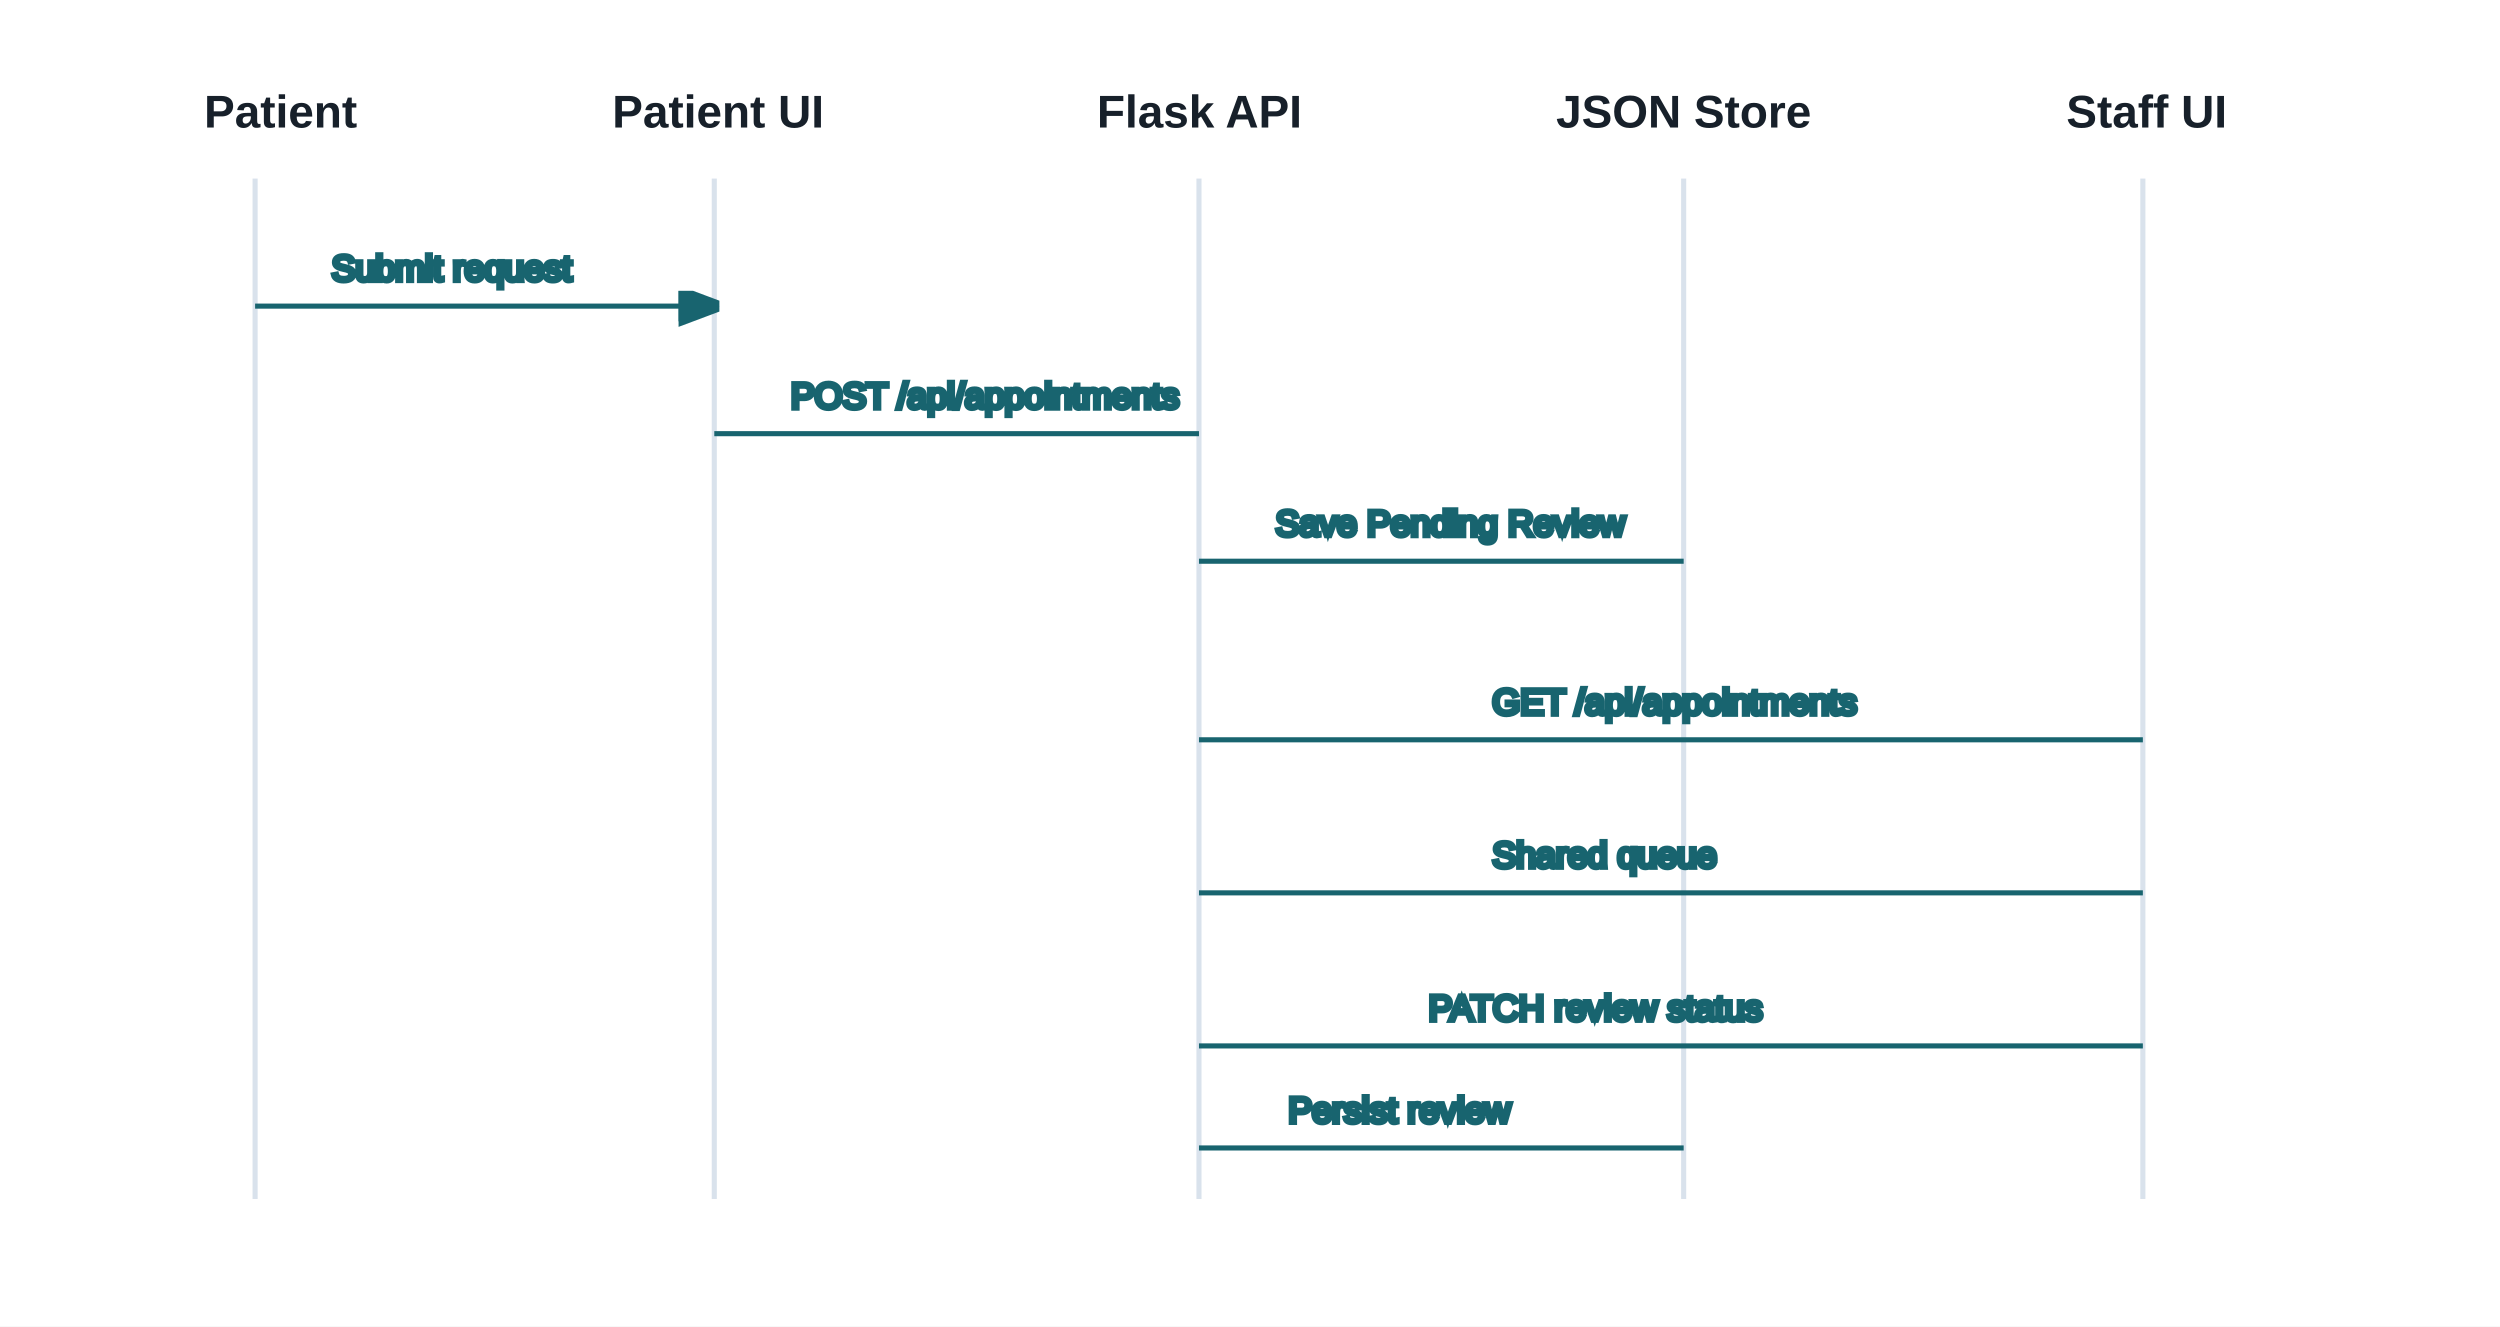
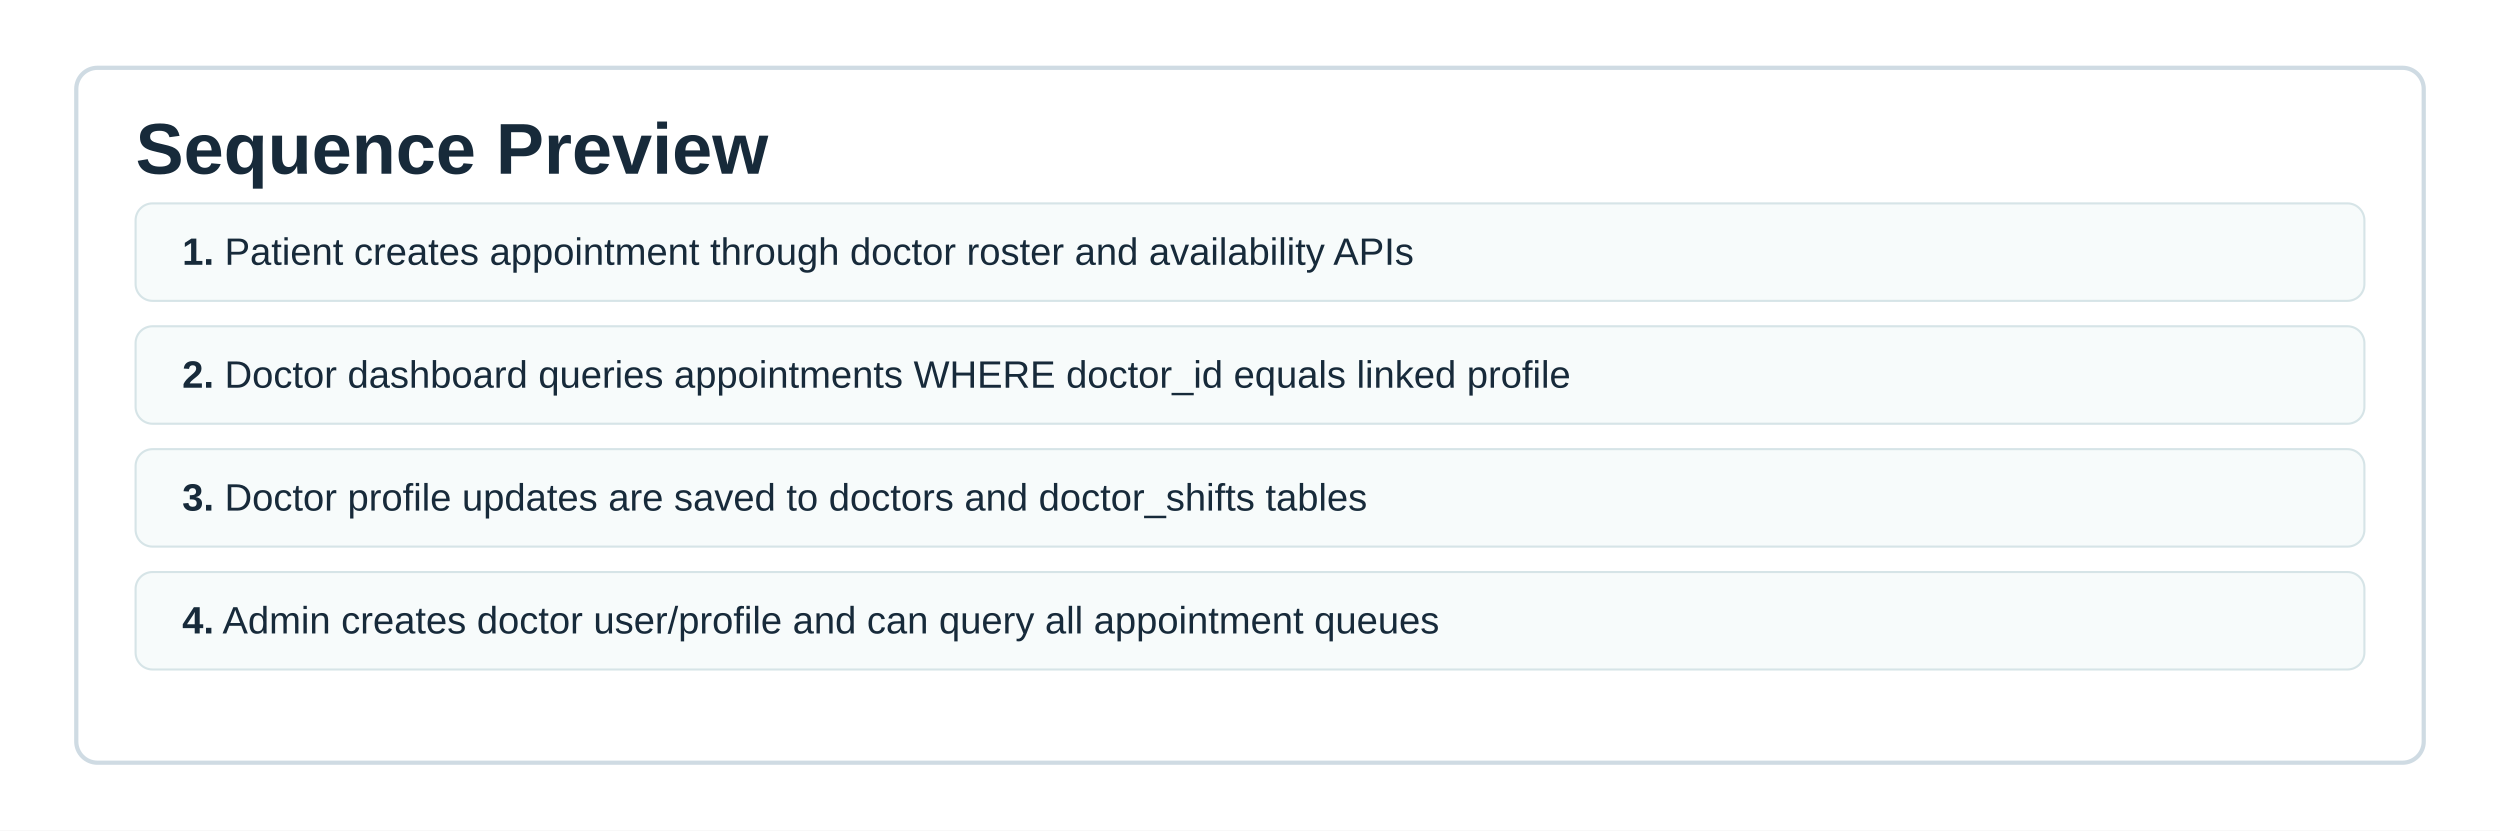
- <svg xmlns="http://www.w3.org/2000/svg" width="980" height="520" viewBox="0 0 980 520" role="img" aria-label="Sequence diagram for appointment booking and review">
-   <rect width="980" height="520" fill="#ffffff" />
-   <g font-family="Arial" fill="#17202a">
-     <text x="80" y="50" font-size="18" font-weight="700">Patient</text>
-     <text x="240" y="50" font-size="18" font-weight="700">Patient UI</text>
-     <text x="430" y="50" font-size="18" font-weight="700">Flask API</text>
-     <text x="610" y="50" font-size="18" font-weight="700">JSON Store</text>
-     <text x="810" y="50" font-size="18" font-weight="700">Staff UI</text>
-   </g>
-   <g stroke="#d9e2ec" stroke-width="2">
-     <line x1="100" y1="70" x2="100" y2="470" />
-     <line x1="280" y1="70" x2="280" y2="470" />
-     <line x1="470" y1="70" x2="470" y2="470" />
-     <line x1="660" y1="70" x2="660" y2="470" />
-     <line x1="840" y1="70" x2="840" y2="470" />
-   </g>
-   <g stroke="#18646f" stroke-width="2" marker-end="url(#arrow)" font-family="Arial" font-size="14" fill="#17202a">
-     <defs>
-       <marker id="arrow" markerWidth="8" markerHeight="8" refX="7" refY="3" orient="auto">
-         <path d="M0,0 L8,3 L0,6 Z" fill="#18646f" />
-       </marker>
-     </defs>
-     <line x1="100" y1="120" x2="280" y2="120" />
-     <text x="130" y="110">Submit request</text>
-     <line x1="280" y1="170" x2="470" y2="170" />
-     <text x="310" y="160">POST /api/appointments</text>
-     <line x1="470" y1="220" x2="660" y2="220" />
-     <text x="500" y="210">Save Pending Review</text>
-     <line x1="840" y1="290" x2="470" y2="290" />
-     <text x="585" y="280">GET /api/appointments</text>
-     <line x1="470" y1="350" x2="840" y2="350" />
-     <text x="585" y="340">Shared queue</text>
-     <line x1="840" y1="410" x2="470" y2="410" />
-     <text x="560" y="400">PATCH review status</text>
-     <line x1="470" y1="450" x2="660" y2="450" />
-     <text x="505" y="440">Persist review</text>
-   </g>
+ <svg xmlns="http://www.w3.org/2000/svg" width="1180" height="392" viewBox="0 0 1180 392" role="img" aria-label="Sequence Preview">
+   <rect width="1180" height="392" fill="#ffffff" />
+   <rect x="36" y="32" width="1108" height="328" rx="10" fill="#ffffff" stroke="#cfdbe3" stroke-width="2" />
+   <text x="64" y="82" font-family="Arial, sans-serif" font-size="34" font-weight="700" fill="#172a3a">Sequence Preview</text>
+   <text x="64" y="112" font-family="Arial, sans-serif" font-size="16" fill="#5d6b7a">Clinic Appointment System scoped doctor/admin workflow</text>
+   <rect x="64" y="96" width="1052" height="46" rx="8" fill="#f7fbfb" stroke="#d6e4e7" />
+   <text x="86" y="125" font-family="Arial, sans-serif" font-size="18" fill="#172a3a">
+     <tspan font-weight="700">1.</tspan> Patient creates appointment through doctor roster and availability APIs</text>
+   <rect x="64" y="154" width="1052" height="46" rx="8" fill="#f7fbfb" stroke="#d6e4e7" />
+   <text x="86" y="183" font-family="Arial, sans-serif" font-size="18" fill="#172a3a">
+     <tspan font-weight="700">2.</tspan> Doctor dashboard queries appointments WHERE doctor_id equals linked profile</text>
+   <rect x="64" y="212" width="1052" height="46" rx="8" fill="#f7fbfb" stroke="#d6e4e7" />
+   <text x="86" y="241" font-family="Arial, sans-serif" font-size="18" fill="#172a3a">
+     <tspan font-weight="700">3.</tspan> Doctor profile updates are saved to doctors and doctor_shifts tables</text>
+   <rect x="64" y="270" width="1052" height="46" rx="8" fill="#f7fbfb" stroke="#d6e4e7" />
+   <text x="86" y="299" font-family="Arial, sans-serif" font-size="18" fill="#172a3a">
+     <tspan font-weight="700">4.</tspan> Admin creates doctor user/profile and can query all appointment queues</text>
</svg>
